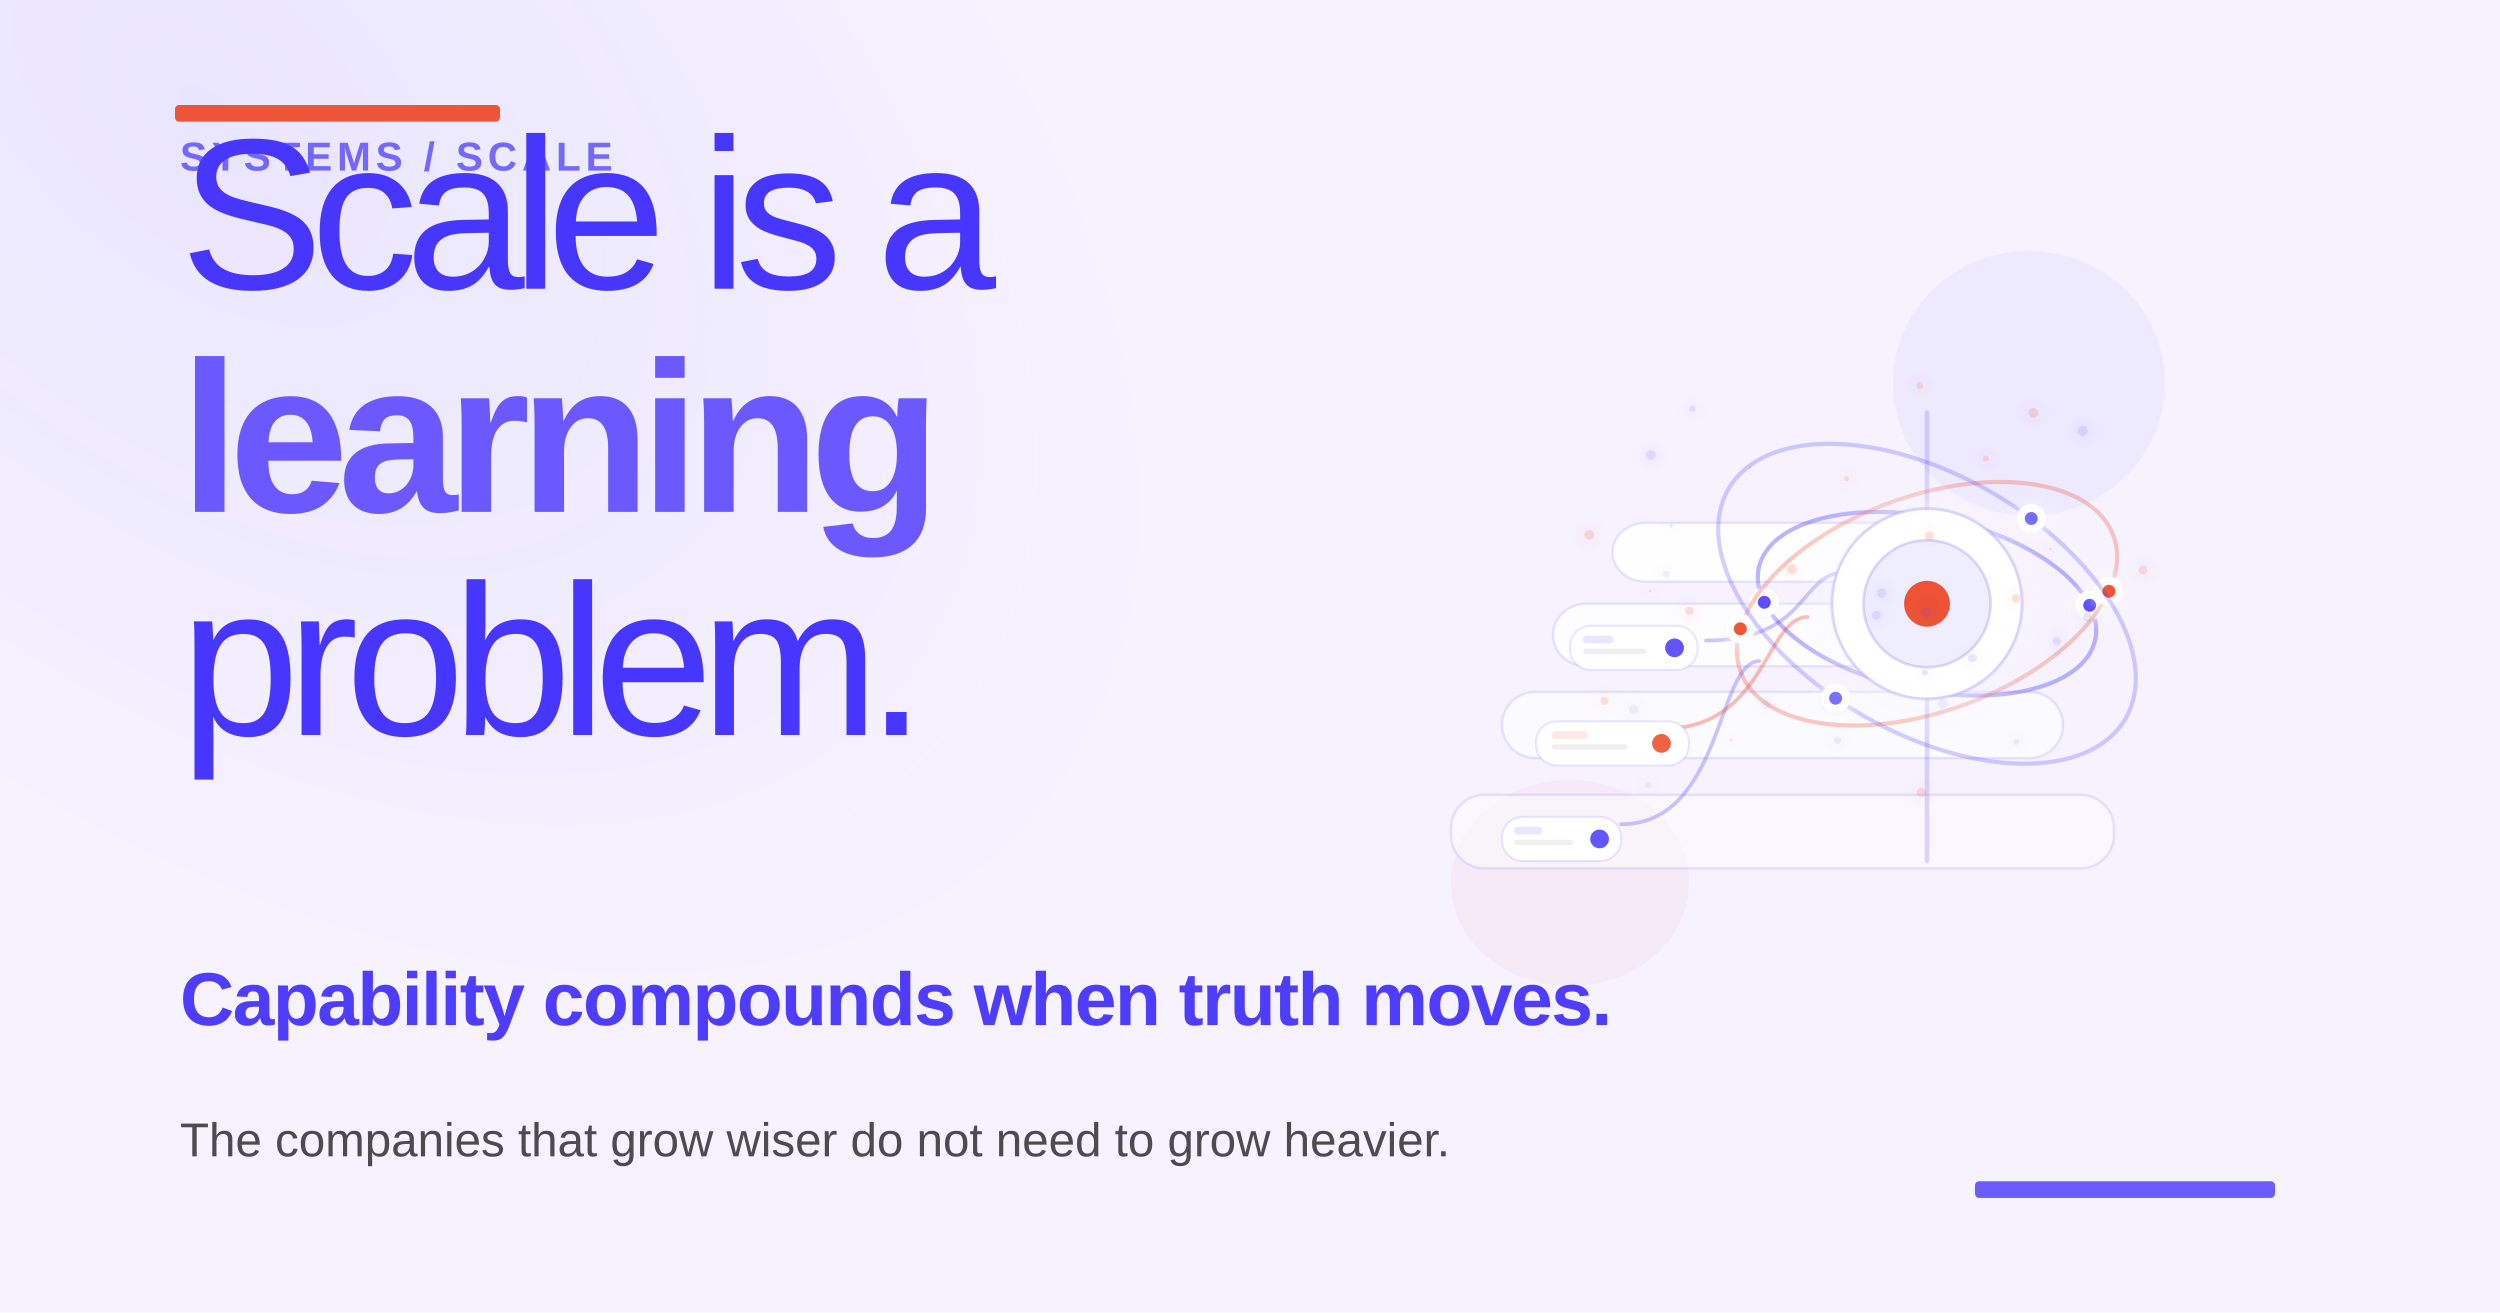
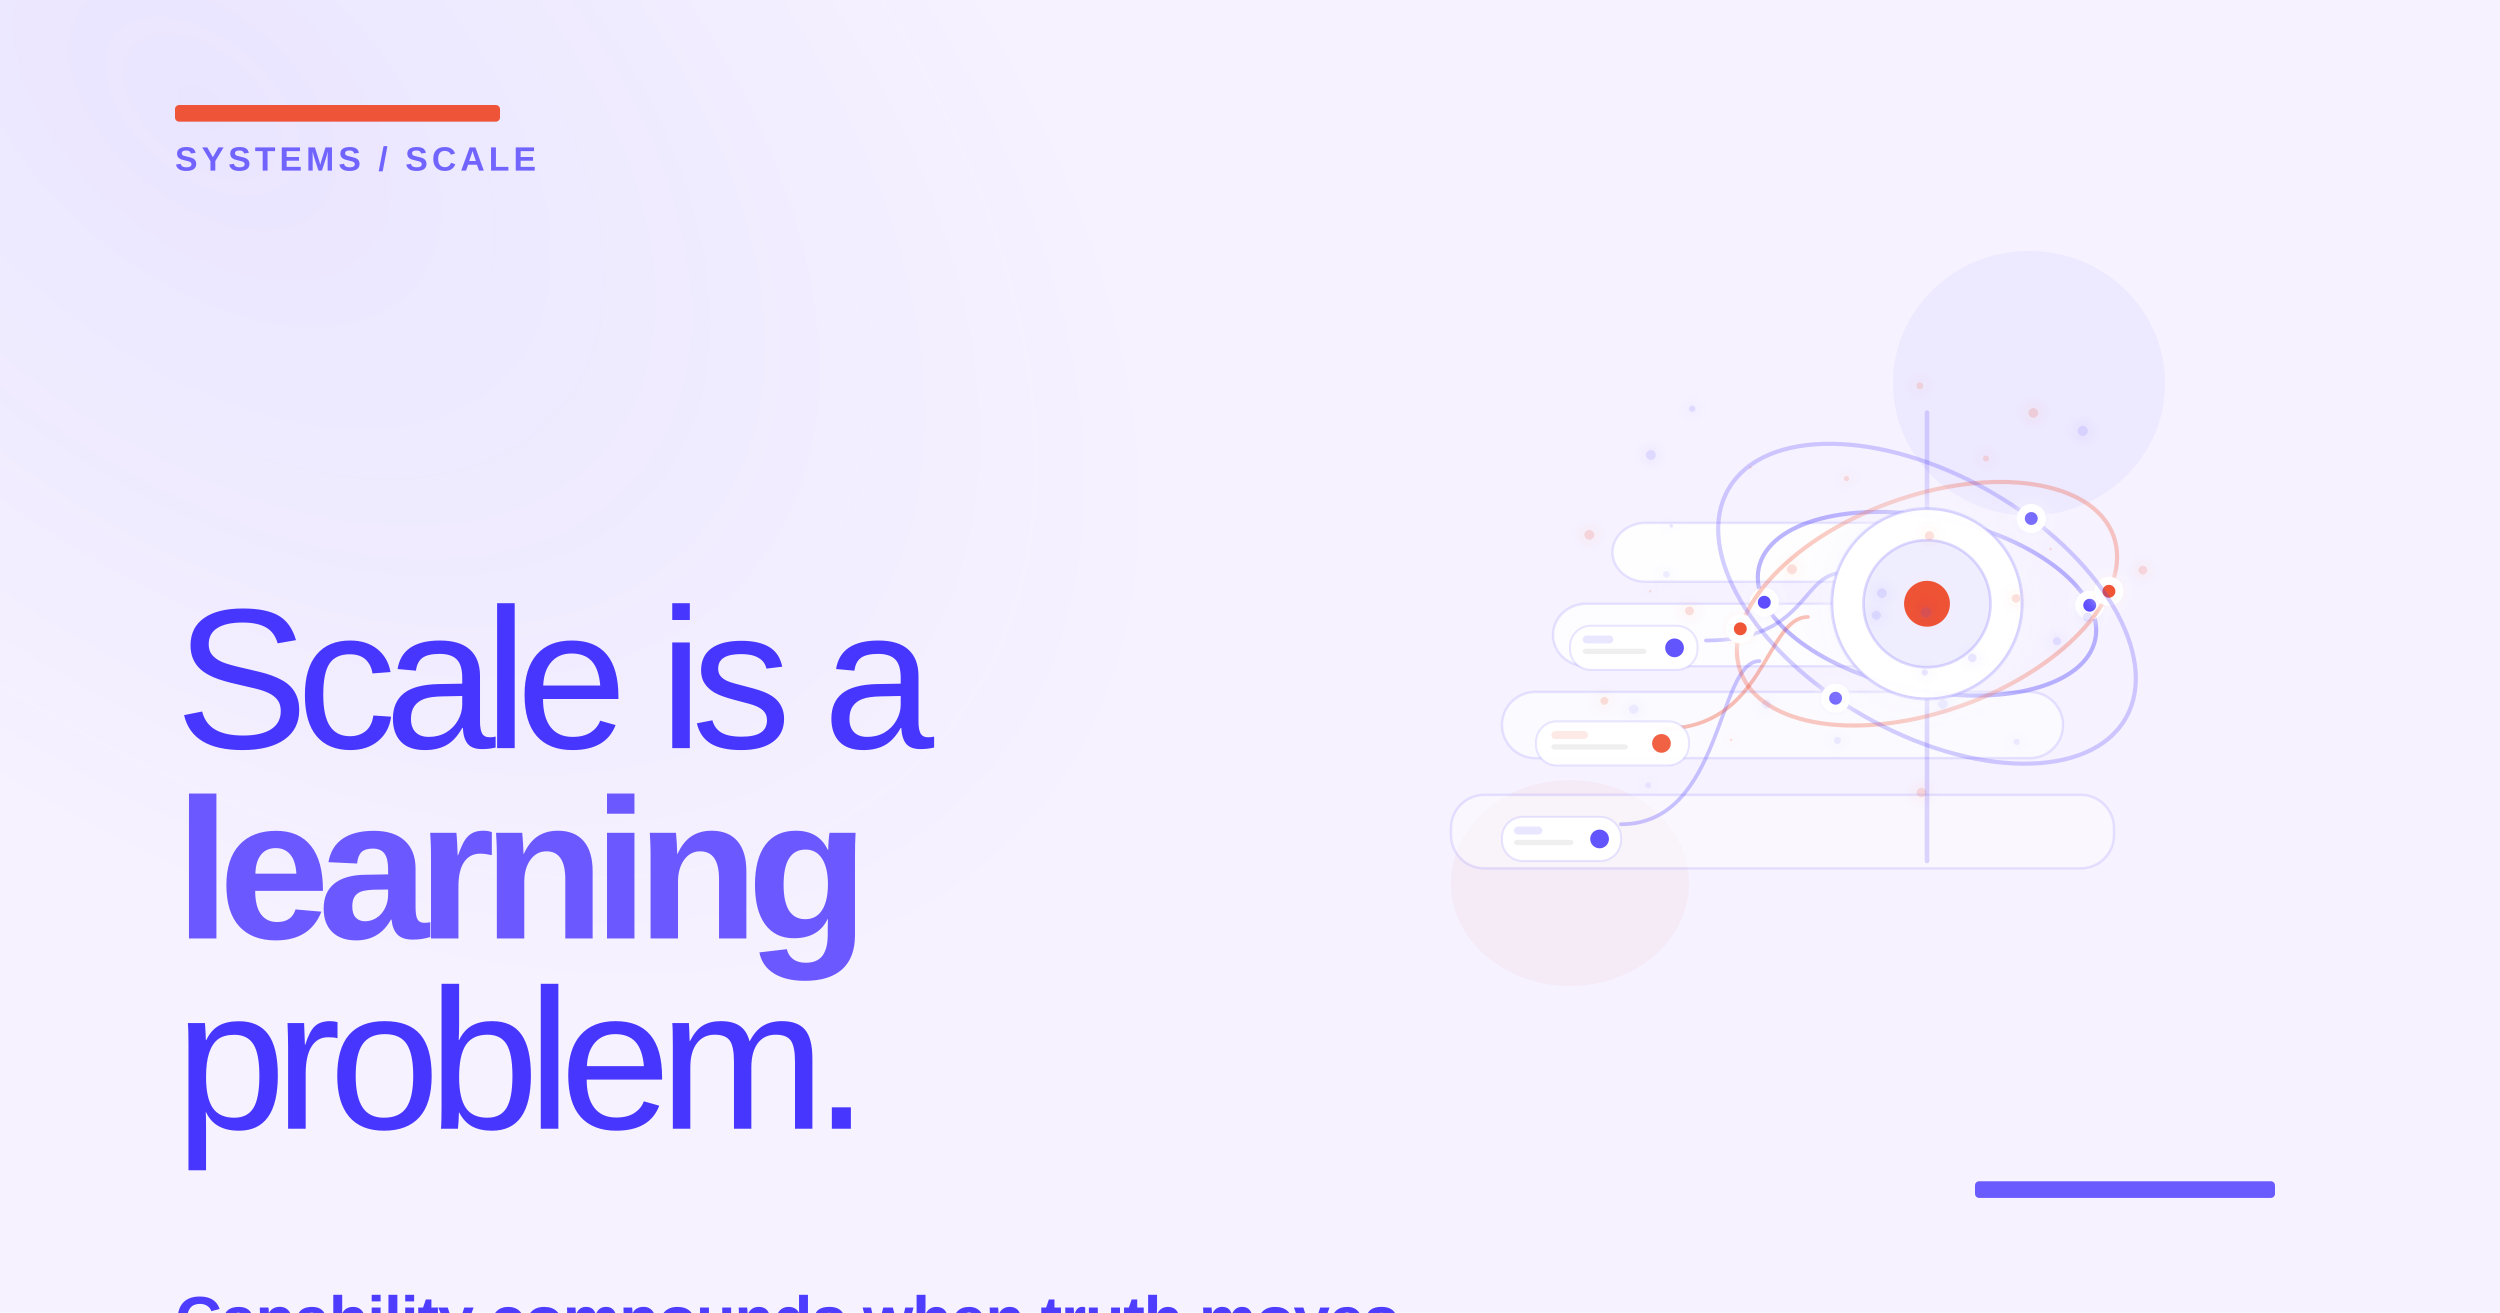
<svg xmlns="http://www.w3.org/2000/svg" width="1200" height="630" viewBox="0 0 1200 630" fill="none">
  <defs>
    <linearGradient id="bgGradient" x1="0" y1="0" x2="1200" y2="630">
      <stop offset="0%" stop-color="#F6F2FF" />
      <stop offset="42%" stop-color="#EEE9FF" />
      <stop offset="100%" stop-color="#E7E2FF" />
    </linearGradient>
    <radialGradient id="violetGlow" cx="0" cy="0" r="1" gradientUnits="userSpaceOnUse" gradientTransform="translate(96 50.4) rotate(40) scale(540 327.6)">
      <stop offset="0%" stop-color="#4736FE" stop-opacity="0.9" />
      <stop offset="100%" stop-color="#4736FE" stop-opacity="0" />
    </radialGradient>
    <radialGradient id="emberGlow" cx="0" cy="0" r="1" gradientUnits="userSpaceOnUse" gradientTransform="translate(1008 390.6) rotate(210) scale(336 239.4)">
      <stop offset="0%" stop-color="#EF4523" stop-opacity="0.65" />
      <stop offset="100%" stop-color="#EF4523" stop-opacity="0" />
    </radialGradient>
    <filter id="softGlow" x="-40%" y="-40%" width="180%" height="180%">
      <feGaussianBlur stdDeviation="10" result="blur" />
      <feMerge>
        <feMergeNode in="blur" />
        <feMergeNode in="SourceGraphic" />
      </feMerge>
    </filter>
    <filter id="fineGlow" x="-30%" y="-30%" width="160%" height="160%">
      <feGaussianBlur stdDeviation="3" result="blur" />
      <feMerge>
        <feMergeNode in="blur" />
        <feMergeNode in="SourceGraphic" />
      </feMerge>
    </filter>
  </defs>
  <rect width="1200" height="630" fill="url(#bgGradient)" />
  <rect width="1200" height="630" fill="url(#violetGlow)" opacity="0.08" />
  <rect x="84" y="50.4" width="156" height="8" rx="2" fill="rgba(239,69,35,0.9)" />
  <rect x="948" y="567" width="144" height="8" rx="2" fill="rgba(71,54,254,0.8)" />
  <g>
    <ellipse cx="973.92" cy="183.96" rx="65.28" ry="63.504" fill="rgba(71,54,254,0.05)" />
    <ellipse cx="753.6" cy="423.864" rx="57.12" ry="49.392" fill="rgba(239,69,35,0.04)" />
    <rect x="696.48" y="381.528" width="318.24" height="35.28" rx="16" fill="rgba(255,255,255,0.42)" stroke="rgba(71,54,254,0.12)" stroke-width="1.2" />
    <rect x="720.96" y="332.136" width="269.28" height="31.752" rx="16" fill="rgba(255,255,255,0.58)" stroke="rgba(71,54,254,0.12)" stroke-width="1.2" />
    <rect x="745.44" y="289.8" width="220.32" height="29.988" rx="16" fill="rgba(255,255,255,0.74)" stroke="rgba(71,54,254,0.12)" stroke-width="1.2" />
    <rect x="774" y="250.992" width="171.36" height="28.224" rx="16" fill="rgba(255,255,255,0.9)" stroke="rgba(71,54,254,0.12)" stroke-width="1.2" />
    <path d="M 778.08 395.64 C 827.04 395.64, 824.122 317.318, 844.522 317.318" stroke="rgba(71,54,254,0.28)" stroke-width="1.8" fill="none" stroke-linecap="round" />
    <path d="M 798.48 349.776 C 847.44 349.776, 847.406 296.15, 867.806 296.15" stroke="rgba(239,69,35,0.34)" stroke-width="1.8" fill="none" stroke-linecap="round" />
    <path d="M 818.88 307.44 C 867.84 307.44, 864.341 274.982, 884.741 274.982" stroke="rgba(71,54,254,0.28)" stroke-width="1.8" fill="none" stroke-linecap="round" />
    <g>
      <rect x="720.96" y="392.112" width="57.12" height="21.168" rx="10" fill="rgba(255,255,255,0.96)" stroke="rgba(71,54,254,0.12)" stroke-width="1" />
      <rect x="726.672" y="396.769" width="13.709" height="3.81" rx="1.905" fill="rgba(71,54,254,0.12)" />
      <rect x="726.672" y="403.119" width="28.56" height="2.54" rx="1.482" fill="rgba(22,22,22,0.07)" />
      <circle cx="767.798" cy="402.696" r="4.5" fill="rgba(71,54,254,0.84)" />
    </g>
    <g>
      <rect x="737.28" y="346.248" width="73.44" height="21.168" rx="10" fill="rgba(255,255,255,0.96)" stroke="rgba(71,54,254,0.12)" stroke-width="1" />
      <rect x="744.624" y="350.905" width="17.626" height="3.81" rx="1.905" fill="rgba(239,69,35,0.12)" />
      <rect x="744.624" y="357.255" width="36.72" height="2.54" rx="1.482" fill="rgba(22,22,22,0.07)" />
      <circle cx="797.501" cy="356.832" r="4.5" fill="rgba(239,69,35,0.84)" />
    </g>
    <g>
      <rect x="753.6" y="300.384" width="61.2" height="21.168" rx="10" fill="rgba(255,255,255,0.96)" stroke="rgba(71,54,254,0.12)" stroke-width="1" />
      <rect x="759.72" y="305.041" width="14.688" height="3.81" rx="1.905" fill="rgba(71,54,254,0.12)" />
      <rect x="759.72" y="311.391" width="30.6" height="2.54" rx="1.482" fill="rgba(22,22,22,0.07)" />
      <circle cx="803.784" cy="310.968" r="4.5" fill="rgba(71,54,254,0.84)" />
    </g>
    <path d="M 924.96 198.072 L 924.96 413.28" stroke="rgba(71,54,254,0.18)" stroke-width="2.2" stroke-linecap="round" />
    <ellipse cx="924.96" cy="289.8" rx="82.555" ry="41.489" transform="rotate(12 924.96 289.8)" fill="none" stroke="rgba(71,54,254,0.36)" stroke-width="2" />
    <g filter="url(#fineGlow)">
      <circle cx="1003.063" cy="290.512" r="7" fill="rgba(255,255,255,0.96)" />
      <circle cx="1003.063" cy="290.512" r="3.1" fill="rgba(71,54,254,0.88)" />
    </g>
    <g filter="url(#fineGlow)">
      <circle cx="846.857" cy="289.088" r="7" fill="rgba(255,255,255,0.96)" />
      <circle cx="846.857" cy="289.088" r="3.1" fill="rgba(71,54,254,0.88)" />
    </g>
    <ellipse cx="924.96" cy="289.8" rx="95.256" ry="51.65" transform="rotate(-20 924.96 289.8)" fill="none" stroke="rgba(239,69,35,0.28)" stroke-width="2" />
    <g filter="url(#fineGlow)">
      <circle cx="1012.287" cy="283.82" r="7" fill="rgba(255,255,255,0.96)" />
      <circle cx="1012.287" cy="283.82" r="3.1" fill="rgba(239,69,35,0.92)" />
    </g>
    <g filter="url(#fineGlow)">
      <circle cx="835.349" cy="301.826" r="7" fill="rgba(255,255,255,0.96)" />
      <circle cx="835.349" cy="301.826" r="3.1" fill="rgba(239,69,35,0.92)" />
    </g>
    <ellipse cx="924.96" cy="289.8" rx="110.074" ry="61.811" transform="rotate(30 924.96 289.8)" fill="none" stroke="rgba(71,54,254,0.24)" stroke-width="2" />
    <g filter="url(#fineGlow)">
      <circle cx="881.089" cy="335.149" r="7" fill="rgba(255,255,255,0.96)" />
      <circle cx="881.089" cy="335.149" r="3.1" fill="rgba(71,54,254,0.74)" />
    </g>
    <g filter="url(#fineGlow)">
      <circle cx="975.009" cy="248.883" r="7" fill="rgba(255,255,255,0.96)" />
      <circle cx="975.009" cy="248.883" r="3.1" fill="rgba(71,54,254,0.74)" />
    </g>
    <g filter="url(#softGlow)">
      <circle cx="924.96" cy="289.8" r="45.723" fill="rgba(255,255,255,0.95)" stroke="rgba(71,54,254,0.22)" stroke-width="1.5" />
      <circle cx="924.96" cy="289.8" r="30.482" fill="rgba(71,54,254,0.08)" stroke="rgba(71,54,254,0.18)" stroke-width="1.32" />
      <circle cx="924.96" cy="289.8" r="11.007" fill="rgba(239,69,35,0.92)" />
    </g>
    <g filter="url(#fineGlow)">
      <circle cx="984.29" cy="263.53" r="0.60" fill="rgba(239,69,35,0.16)" />
      <circle cx="791.14" cy="376.91" r="1.30" fill="rgba(71,54,254,0.08)" />
      <circle cx="924.50" cy="294.01" r="2.58" fill="rgba(71,54,254,0.12)" />
      <circle cx="792.41" cy="218.40" r="2.40" fill="rgba(71,54,254,0.12)" />
      <circle cx="1028.59" cy="273.67" r="2.11" fill="rgba(239,69,35,0.16)" />
      <circle cx="770.12" cy="336.41" r="1.89" fill="rgba(239,69,35,0.16)" />
      <circle cx="812.25" cy="196.24" r="1.51" fill="rgba(71,54,254,0.12)" />
      <circle cx="999.72" cy="206.84" r="2.46" fill="rgba(71,54,254,0.12)" />
      <circle cx="830.90" cy="355.09" r="0.60" fill="rgba(239,69,35,0.16)" />
      <circle cx="967.97" cy="356.12" r="1.46" fill="rgba(71,54,254,0.08)" />
      <circle cx="976.00" cy="198.19" r="2.32" fill="rgba(239,69,35,0.16)" />
      <circle cx="903.31" cy="284.74" r="2.37" fill="rgba(71,54,254,0.12)" />
      <circle cx="923.88" cy="322.73" r="1.49" fill="rgba(71,54,254,0.12)" />
      <circle cx="987.35" cy="307.78" r="2.00" fill="rgba(71,54,254,0.12)" />
      <circle cx="900.62" cy="295.35" r="2.20" fill="rgba(71,54,254,0.12)" />
      <circle cx="802.18" cy="252.42" r="0.89" fill="rgba(71,54,254,0.12)" />
      <circle cx="967.67" cy="287.23" r="2.06" fill="rgba(239,69,35,0.16)" />
      <circle cx="922.26" cy="380.42" r="2.25" fill="rgba(239,69,35,0.16)" />
      <circle cx="784.20" cy="340.45" r="2.22" fill="rgba(71,54,254,0.08)" />
      <circle cx="881.97" cy="355.43" r="1.68" fill="rgba(71,54,254,0.08)" />
      <circle cx="792.06" cy="283.82" r="0.60" fill="rgba(239,69,35,0.16)" />
      <circle cx="799.85" cy="275.69" r="1.57" fill="rgba(71,54,254,0.08)" />
      <circle cx="810.94" cy="293.23" r="2.10" fill="rgba(239,69,35,0.16)" />
      <circle cx="946.69" cy="315.77" r="2.09" fill="rgba(71,54,254,0.12)" />
      <circle cx="840.30" cy="224.41" r="0.60" fill="rgba(239,69,35,0.16)" />
      <circle cx="1002.00" cy="296.27" r="2.17" fill="rgba(71,54,254,0.12)" />
      <circle cx="921.52" cy="185.16" r="1.63" fill="rgba(239,69,35,0.16)" />
      <circle cx="860.12" cy="273.26" r="2.35" fill="rgba(239,69,35,0.16)" />
      <circle cx="926.13" cy="257.17" r="2.16" fill="rgba(239,69,35,0.16)" />
      <circle cx="762.88" cy="256.73" r="2.35" fill="rgba(239,69,35,0.16)" />
      <circle cx="932.56" cy="337.99" r="2.28" fill="rgba(71,54,254,0.08)" />
      <circle cx="847.84" cy="337.95" r="2.12" fill="rgba(71,54,254,0.08)" />
      <circle cx="886.33" cy="229.75" r="1.23" fill="rgba(239,69,35,0.16)" />
      <circle cx="953.27" cy="220.09" r="1.41" fill="rgba(239,69,35,0.16)" />
    </g>
  </g>
  <g>
-     <text x="86.4" y="81.9" fill="rgba(71,54,254,0.72)" font-size="19.44" font-family="Geist, 'Helvetica Neue', Arial, sans-serif" font-weight="700" letter-spacing="0.12em">SYSTEMS / SCALE</text>
-     <text x="86.4" y="138.6" fill="#4736FE" font-size="103.2" font-family="Geist, 'Helvetica Neue', Arial, sans-serif" font-weight="500" letter-spacing="-0.06em">Scale is a</text>
-     <text x="86.4" y="245.7" fill="#6B58FF" font-size="103.2" font-family="Geist, 'Helvetica Neue', Arial, sans-serif" font-weight="700" letter-spacing="-0.05em">learning</text>
-     <text x="86.4" y="352.8" fill="#4736FE" font-size="103.2" font-family="Geist, 'Helvetica Neue', Arial, sans-serif" font-weight="500" letter-spacing="-0.06em">problem.</text>
-     <text x="86.4" y="492.03" fill="#4736FE" opacity="0.96" font-size="36" font-family="Geist, 'Helvetica Neue', Arial, sans-serif" font-weight="700" letter-spacing="-0.02em">Capability compounds when truth moves.</text>
-     <text x="86.4" y="555.03" fill="#161616" opacity="0.76" font-size="22.8" font-family="Geist, 'Helvetica Neue', Arial, sans-serif" font-weight="500">
-       <tspan x="86.4" dy="0">The companies that grow wiser do not need to grow heavier.</tspan>
+     <text x="84" y="81.9" fill="rgba(71,54,254,0.74)" font-size="16.224" font-family="Geist, 'Helvetica Neue', Arial, sans-serif" font-weight="700" letter-spacing="0.12em">SYSTEMS / SCALE</text>
+     <text x="84" y="359.1" fill="#4736FE" font-size="96" font-family="Geist, 'Helvetica Neue', Arial, sans-serif" font-weight="400" letter-spacing="-0.06em">Scale is a</text>
+     <text x="84" y="450.45" fill="#6B58FF" font-size="96" font-family="Geist, 'Helvetica Neue', Arial, sans-serif" font-weight="700" letter-spacing="-0.06em">learning</text>
+     <text x="84" y="541.8" fill="#4736FE" font-size="96" font-family="Geist, 'Helvetica Neue', Arial, sans-serif" font-weight="400" letter-spacing="-0.06em">problem.</text>
+     <text x="84" y="644.112" fill="#4736FE" opacity="0.96" font-size="31.2" font-family="Geist, 'Helvetica Neue', Arial, sans-serif" font-weight="700" letter-spacing="-0.02em">Capability compounds when truth moves.</text>
+     <text x="84" y="691.362" fill="#161616" opacity="0.78" font-size="21.6" font-family="Geist, 'Helvetica Neue', Arial, sans-serif" font-weight="500">
+       <tspan x="84" dy="0">The companies that grow wiser do not need to grow heavier.</tspan>
    </text>
  </g>
</svg>
